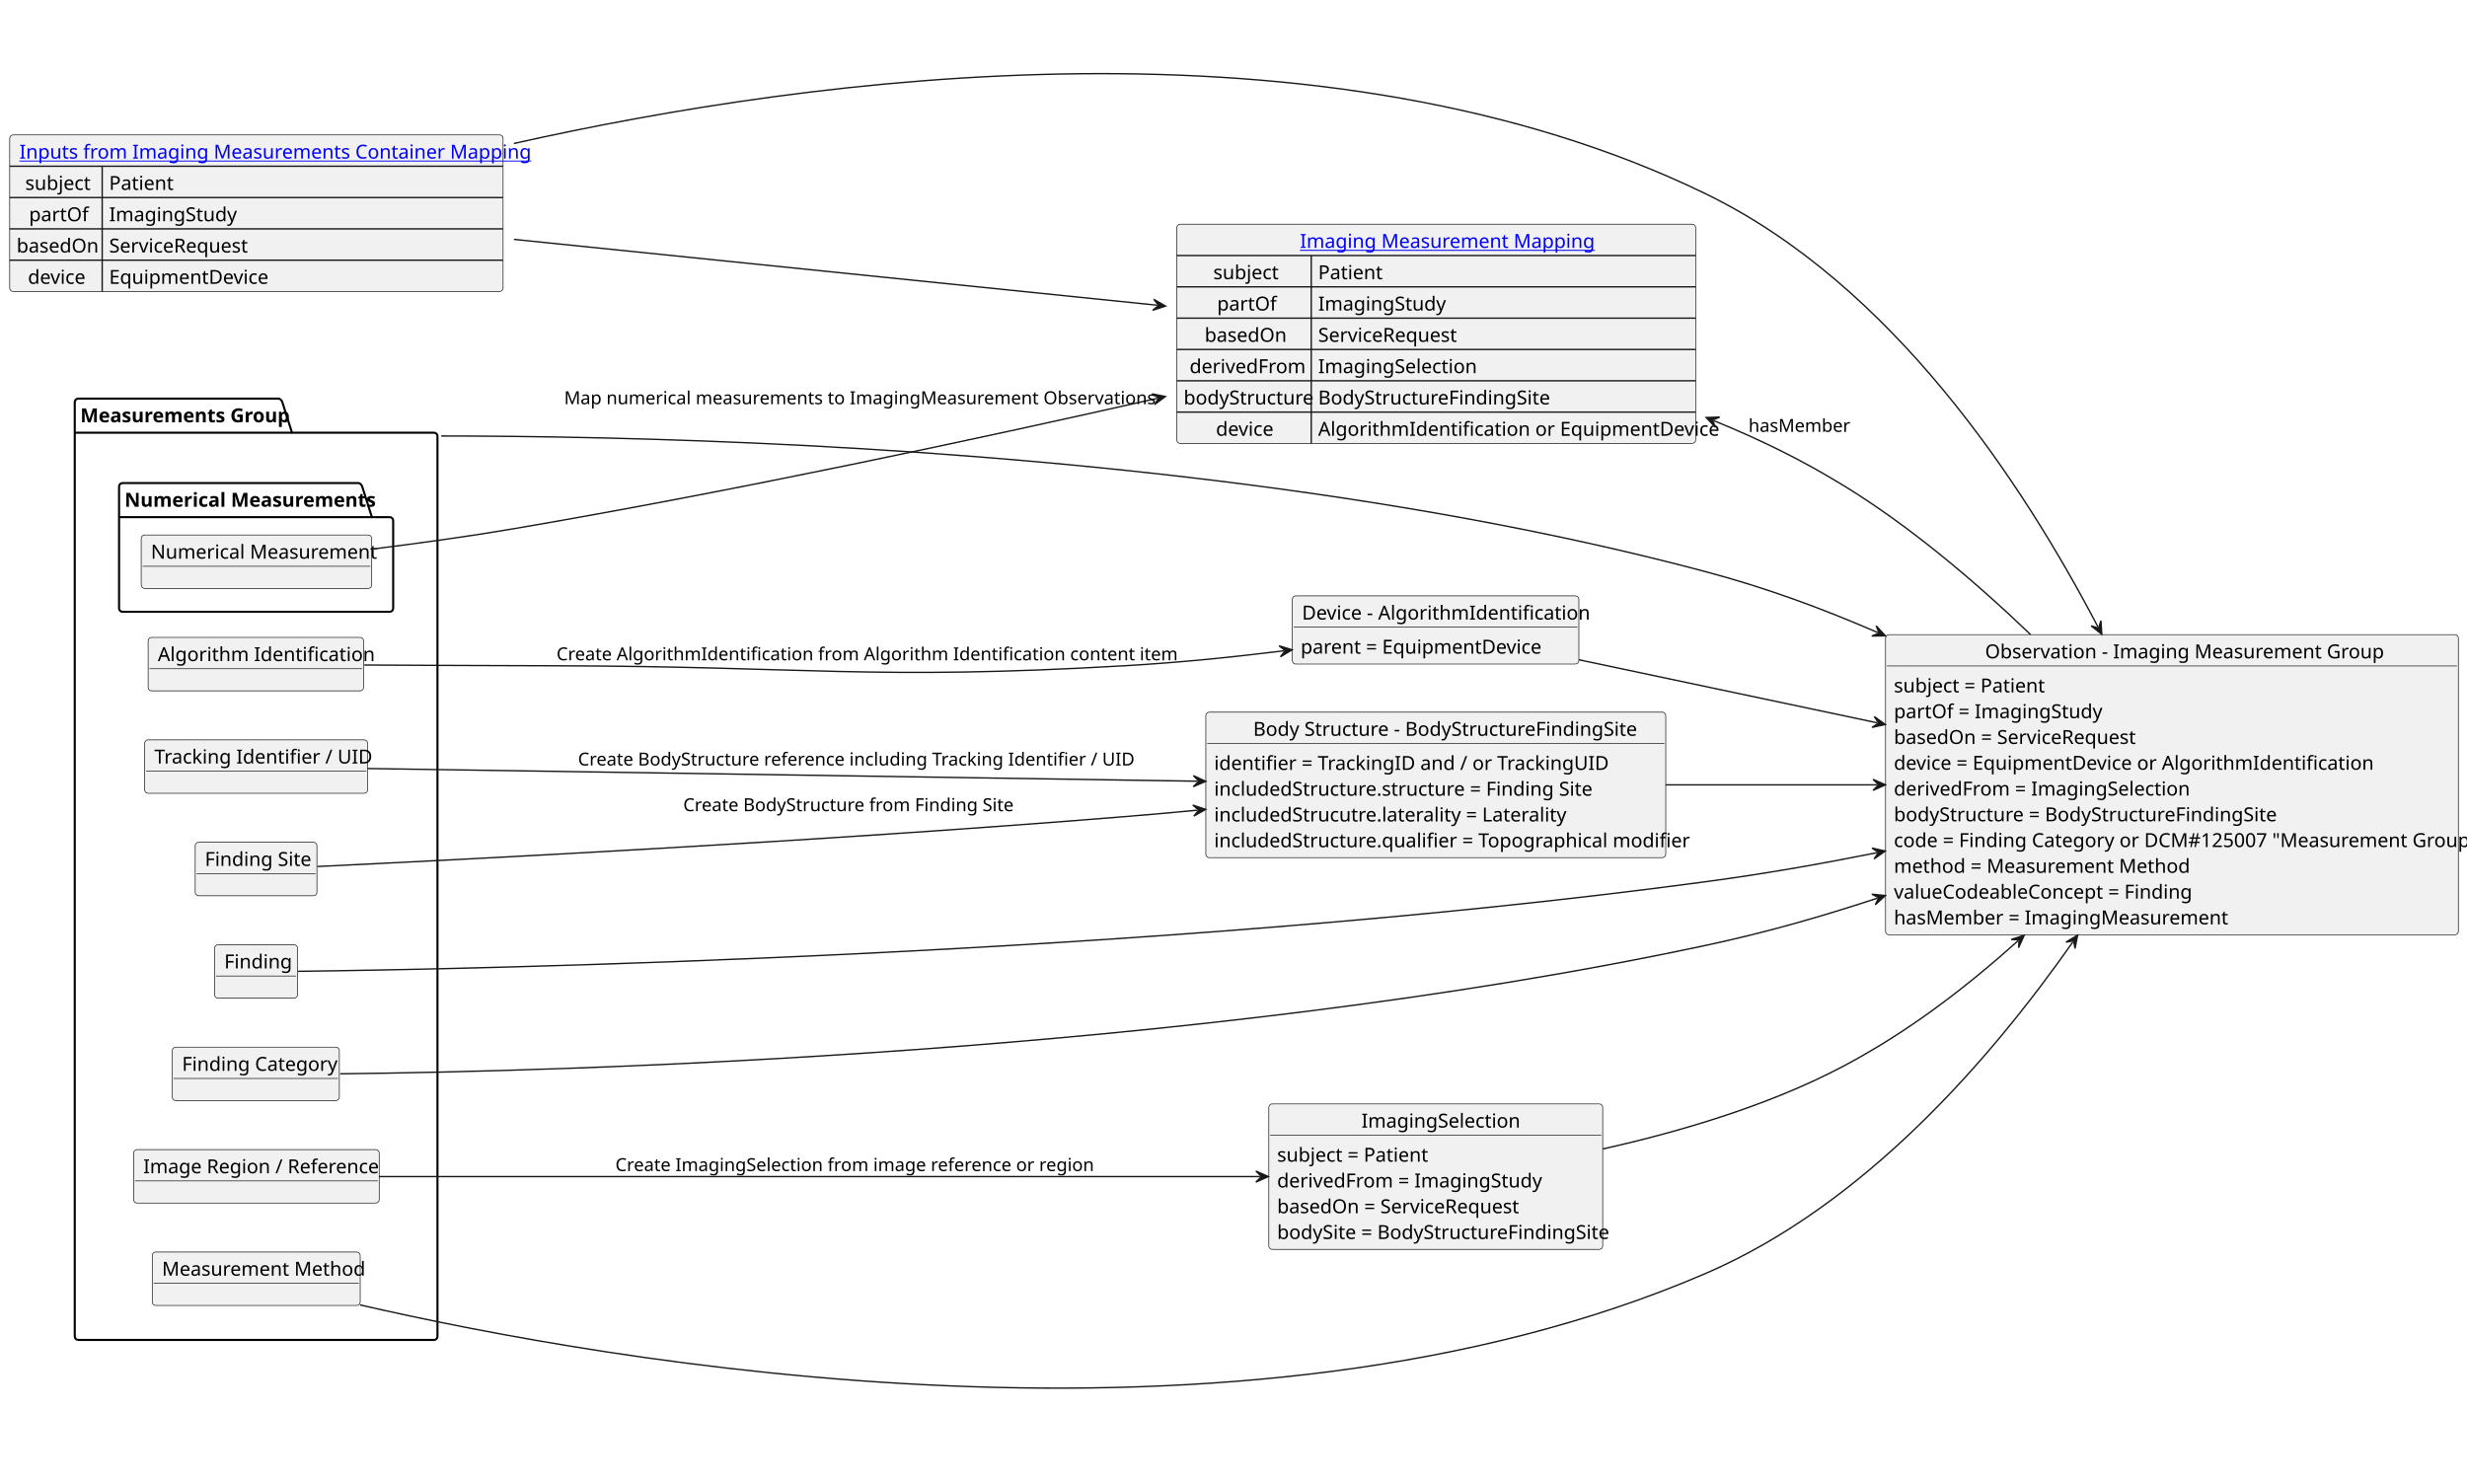
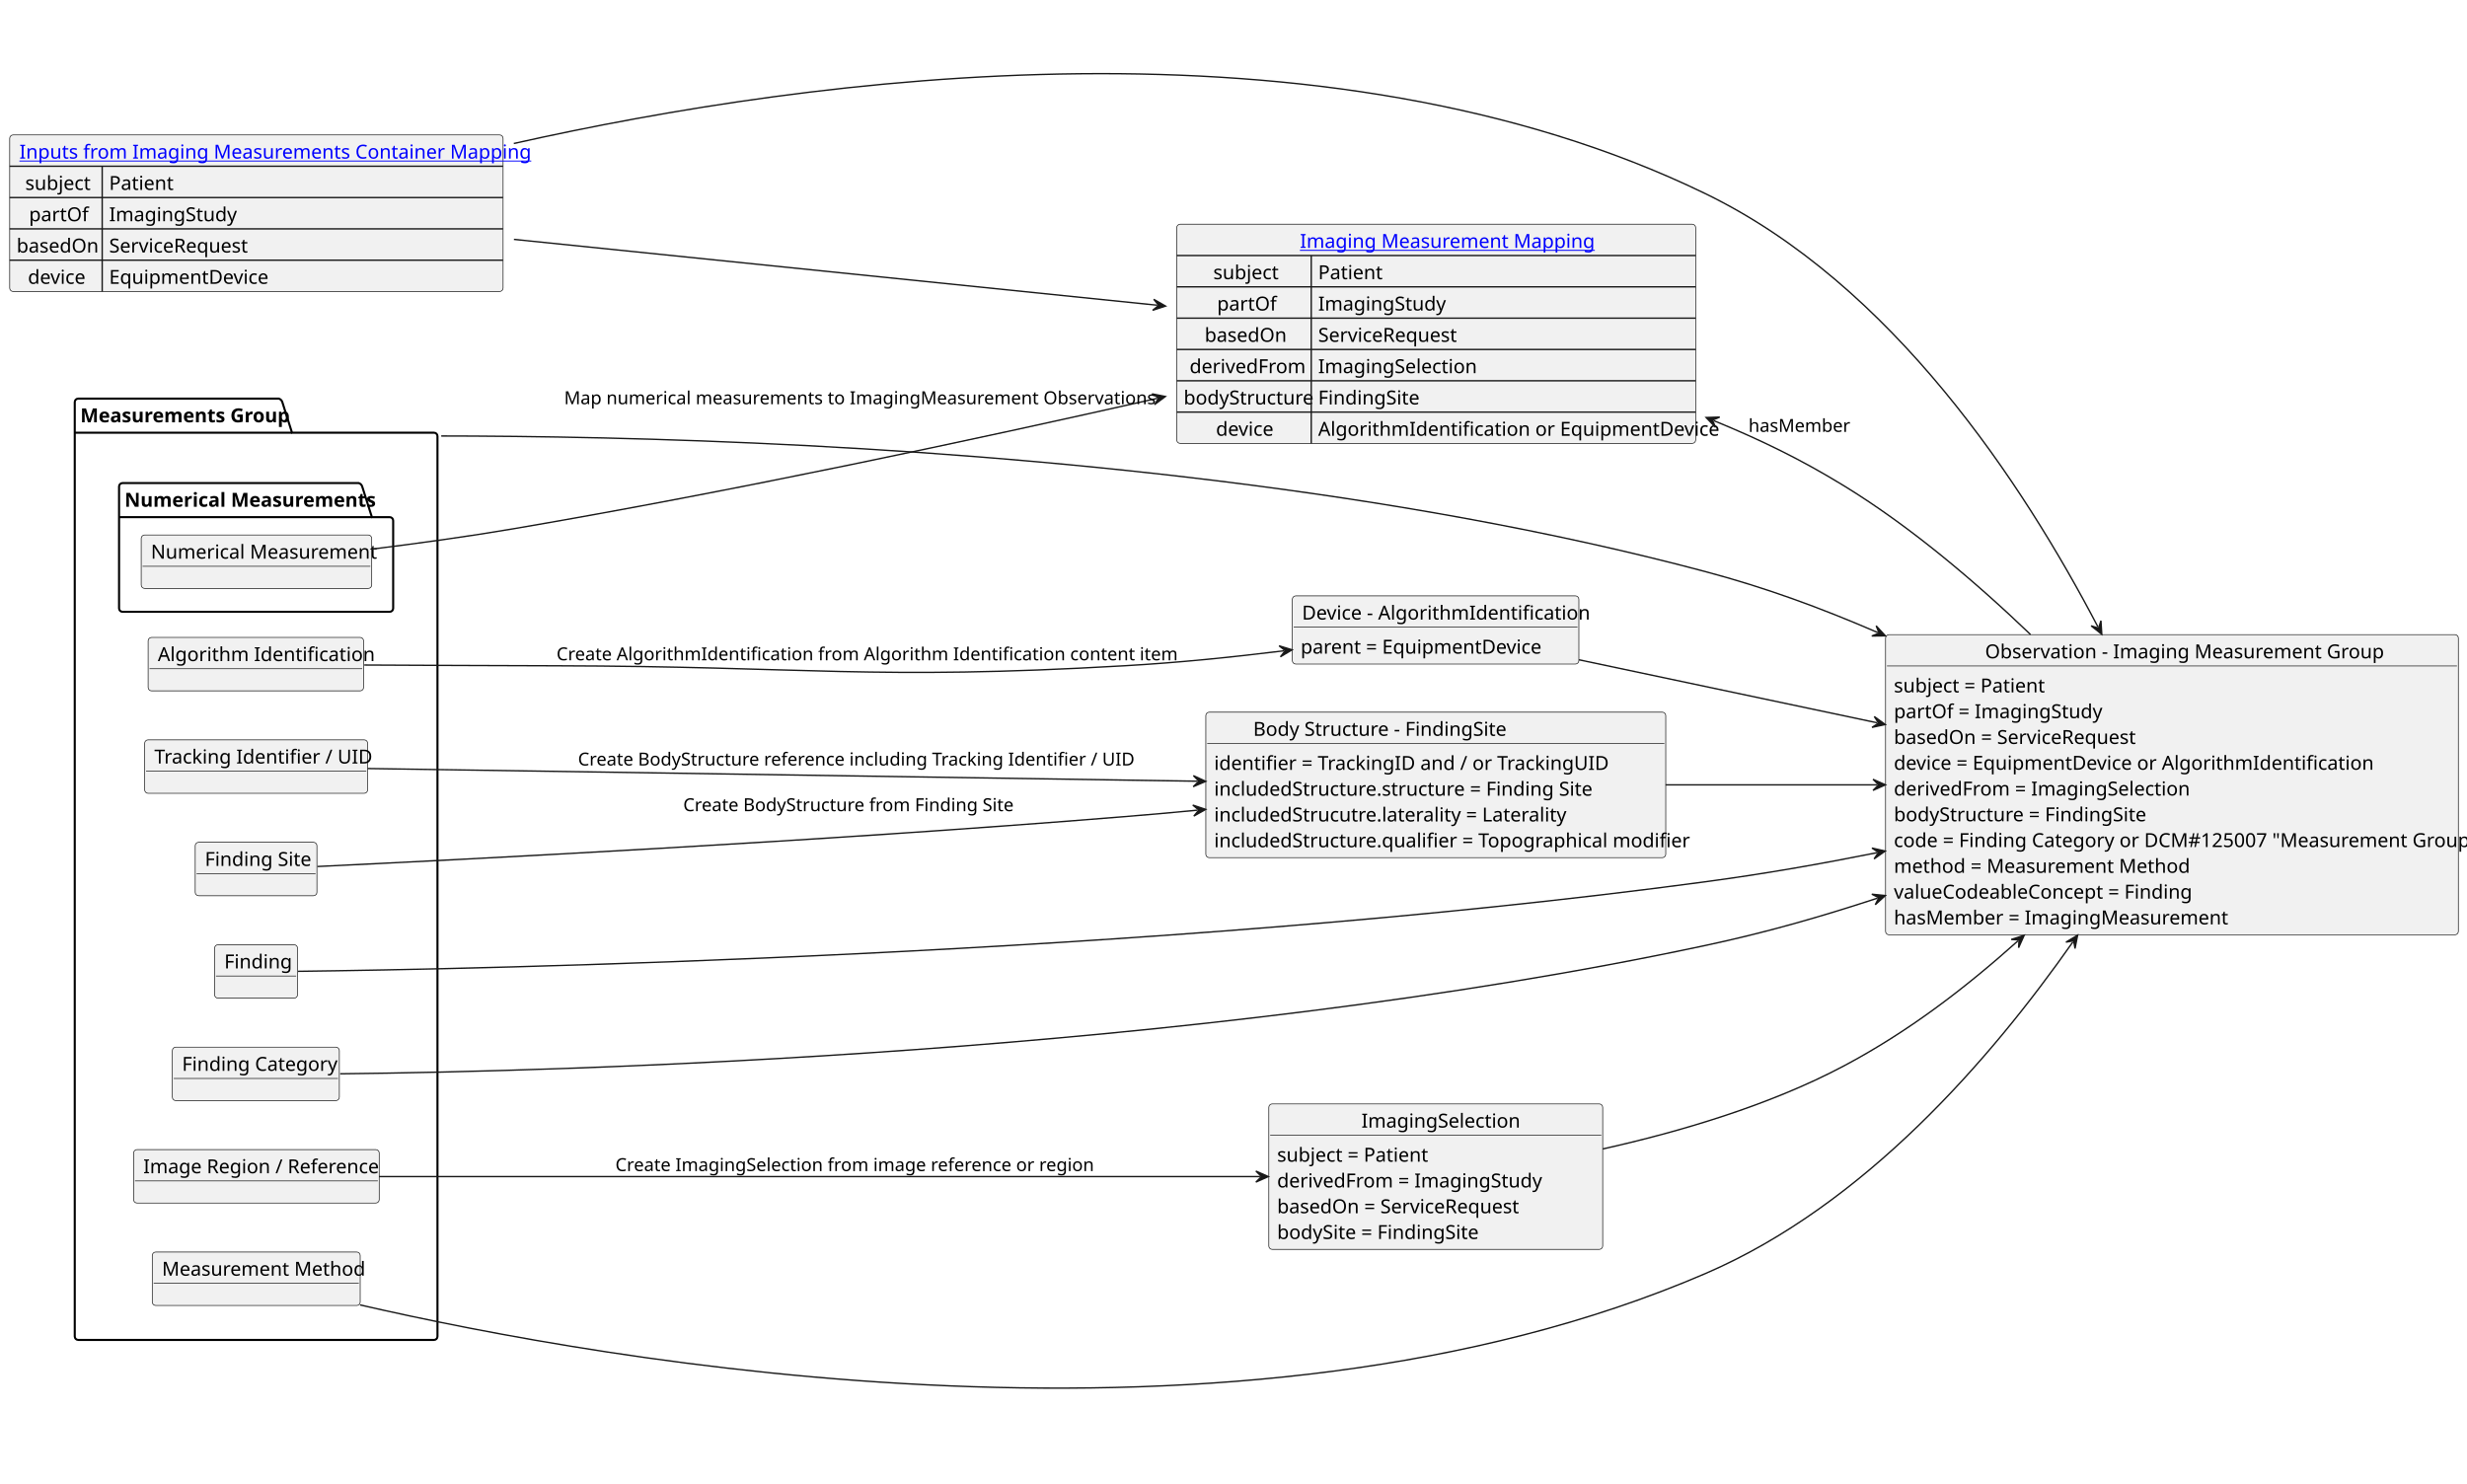
<svg xmlns="http://www.w3.org/2000/svg" xmlns:xlink="http://www.w3.org/1999/xlink" contentStyleType="text/css" data-diagram-type="CLASS" height="1072px" preserveAspectRatio="none" style="width:1782px;height:1072px;background:#FFFFFF;" version="1.1" viewBox="0 0 1782 1072" width="1782px" zoomAndPan="magnify">
  <defs />
  <g>
    <g class="cluster" data-entity="measurementGroup" data-source-line="10" data-uid="ent0003" id="cluster_measurementGroup">
      <path d="M56.5,287.97 L201.424,287.97 A3.75,3.75 0 0 1 203.924,290.47 L210.924,312.591 L313.5,312.591 A2.5,2.5 0 0 1 316,315.091 L316,965.47 A2.5,2.5 0 0 1 313.5,967.97 L56.5,967.97 A2.5,2.5 0 0 1 54,965.47 L54,290.47 A2.5,2.5 0 0 1 56.5,287.97" fill="none" style="stroke:#000000;stroke-width:1.5;" />
      <line style="stroke:#000000;stroke-width:1.5;" x1="54" x2="210.924" y1="312.591" y2="312.591" />
      <text fill="#000000" font-family="sans-serif" font-size="14" font-weight="bold" lengthAdjust="spacing" textLength="143.924" x="58" y="305.077">Measurements Group</text>
    </g>
    <g class="cluster" data-entity="Numerical Measurements" data-source-line="18" data-uid="ent0011" id="cluster_Numerical Measurements">
      <path d="M88.5,348.97 L259.127,348.97 A3.75,3.75 0 0 1 261.627,351.47 L268.627,373.591 L281.5,373.591 A2.5,2.5 0 0 1 284,376.091 L284,439.47 A2.5,2.5 0 0 1 281.5,441.97 L88.5,441.97 A2.5,2.5 0 0 1 86,439.47 L86,351.47 A2.5,2.5 0 0 1 88.5,348.97" fill="none" style="stroke:#000000;stroke-width:1.5;" />
      <line style="stroke:#000000;stroke-width:1.5;" x1="86" x2="268.627" y1="373.591" y2="373.591" />
      <text fill="#000000" font-family="sans-serif" font-size="14" font-weight="bold" lengthAdjust="spacing" textLength="169.627" x="90" y="366.077">Numerical Measurements</text>
    </g>
    <g class="entity" data-entity="algorithm" data-source-line="11" data-uid="ent0004" id="entity_algorithm">
      <rect fill="#F1F1F1" height="38.621" rx="2.5" ry="2.5" style="stroke:#181818;stroke-width:0.5;" width="155.627" x="107" y="460.47" />
      <text fill="#000000" font-family="sans-serif" font-size="14" lengthAdjust="spacing" textLength="141.627" x="114" y="477.577">Algorithm Identification</text>
      <line style="stroke:#181818;stroke-width:0.5;" x1="108" x2="261.627" y1="483.091" y2="483.091" />
    </g>
    <g class="entity" data-entity="tracking" data-source-line="12" data-uid="ent0005" id="entity_tracking">
      <rect fill="#F1F1F1" height="38.621" rx="2.5" ry="2.5" style="stroke:#181818;stroke-width:0.5;" width="161.048" x="104.5" y="534.47" />
      <text fill="#000000" font-family="sans-serif" font-size="14" lengthAdjust="spacing" textLength="147.048" x="111.5" y="551.577">Tracking Identifier / UID</text>
      <line style="stroke:#181818;stroke-width:0.5;" x1="105.5" x2="264.548" y1="557.091" y2="557.091" />
    </g>
    <g class="entity" data-entity="finding" data-source-line="13" data-uid="ent0006" id="entity_finding">
      <rect fill="#F1F1F1" height="38.621" rx="2.5" ry="2.5" style="stroke:#181818;stroke-width:0.5;" width="59.917" x="155" y="682.47" />
      <text fill="#000000" font-family="sans-serif" font-size="14" lengthAdjust="spacing" textLength="45.917" x="162" y="699.577">Finding</text>
      <line style="stroke:#181818;stroke-width:0.5;" x1="156" x2="213.917" y1="705.091" y2="705.091" />
    </g>
    <g class="entity" data-entity="findingCategory" data-source-line="14" data-uid="ent0007" id="entity_findingCategory">
      <rect fill="#F1F1F1" height="38.621" rx="2.5" ry="2.5" style="stroke:#181818;stroke-width:0.5;" width="120.613" x="124.5" y="756.47" />
      <text fill="#000000" font-family="sans-serif" font-size="14" lengthAdjust="spacing" textLength="106.613" x="131.5" y="773.577">Finding Category</text>
      <line style="stroke:#181818;stroke-width:0.5;" x1="125.5" x2="244.113" y1="779.091" y2="779.091" />
    </g>
    <g class="entity" data-entity="findingSite" data-source-line="15" data-uid="ent0008" id="entity_findingSite">
      <rect fill="#F1F1F1" height="38.621" rx="2.5" ry="2.5" style="stroke:#181818;stroke-width:0.5;" width="87.931" x="141" y="608.47" />
      <text fill="#000000" font-family="sans-serif" font-size="14" lengthAdjust="spacing" textLength="73.931" x="148" y="625.577">Finding Site</text>
      <line style="stroke:#181818;stroke-width:0.5;" x1="142" x2="227.931" y1="631.091" y2="631.091" />
    </g>
    <g class="entity" data-entity="imageRegion" data-source-line="16" data-uid="ent0009" id="entity_imageRegion">
      <rect fill="#F1F1F1" height="38.621" rx="2.5" ry="2.5" style="stroke:#181818;stroke-width:0.5;" width="177.427" x="96.5" y="830.47" />
      <text fill="#000000" font-family="sans-serif" font-size="14" lengthAdjust="spacing" textLength="163.427" x="103.5" y="847.577">Image Region / Reference</text>
      <line style="stroke:#181818;stroke-width:0.5;" x1="97.5" x2="272.927" y1="853.091" y2="853.091" />
    </g>
    <g class="entity" data-entity="method" data-source-line="17" data-uid="ent0010" id="entity_method">
      <rect fill="#F1F1F1" height="38.621" rx="2.5" ry="2.5" style="stroke:#181818;stroke-width:0.5;" width="150.179" x="110" y="904.47" />
      <text fill="#000000" font-family="sans-serif" font-size="14" lengthAdjust="spacing" textLength="136.179" x="117" y="921.577">Measurement Method</text>
      <line style="stroke:#181818;stroke-width:0.5;" x1="111" x2="259.179" y1="927.091" y2="927.091" />
    </g>
    <g class="entity" data-entity="measurement" data-source-line="19" data-uid="ent0012" id="entity_measurement">
      <rect fill="#F1F1F1" height="38.621" rx="2.5" ry="2.5" style="stroke:#181818;stroke-width:0.5;" width="166.496" x="102" y="386.47" />
      <text fill="#000000" font-family="sans-serif" font-size="14" lengthAdjust="spacing" textLength="152.496" x="109" y="403.577">Numerical Measurement</text>
      <line style="stroke:#181818;stroke-width:0.5;" x1="103" x2="267.496" y1="409.091" y2="409.091" />
    </g>
    <g class="entity" data-entity="inputs" data-source-line="3" data-uid="ent0002" id="entity_inputs">
      <rect fill="#F1F1F1" height="113.106" rx="2.5" ry="2.5" style="stroke:#181818;stroke-width:0.5;" width="356.392" x="7" y="97.47" />
      <a href="mapping.html#imaging-measurements-container-mapping" target="_top" title="mapping.html#imaging-measurements-container-mapping" xlink:actuate="onRequest" xlink:href="mapping.html#imaging-measurements-container-mapping" xlink:show="new" xlink:title="mapping.html#imaging-measurements-container-mapping" xlink:type="simple">
        <text fill="#0000FF" font-family="sans-serif" font-size="14" lengthAdjust="spacing" text-decoration="underline" textLength="342.392" x="14" y="114.577">Inputs from Imaging Measurements Container Mapping</text>
      </a>
      <line style="stroke:#181818;stroke-width:1;" x1="7" x2="363.392" y1="120.091" y2="120.091" />
      <text fill="#000000" font-family="sans-serif" font-size="14" lengthAdjust="spacing" textLength="44.358" x="18.231" y="137.198">subject</text>
      <text fill="#000000" font-family="sans-serif" font-size="14" lengthAdjust="spacing" textLength="43.586" x="78.82" y="137.198">Patient</text>
      <line style="stroke:#181818;stroke-width:1;" x1="73.82" x2="73.82" y1="120.091" y2="142.712" />
      <line style="stroke:#181818;stroke-width:1;" x1="7" x2="363.392" y1="142.712" y2="142.712" />
      <text fill="#000000" font-family="sans-serif" font-size="14" lengthAdjust="spacing" textLength="38.903" x="20.959" y="159.82">partOf</text>
      <text fill="#000000" font-family="sans-serif" font-size="14" lengthAdjust="spacing" textLength="85.606" x="78.82" y="159.82">ImagingStudy</text>
      <line style="stroke:#181818;stroke-width:1;" x1="73.82" x2="73.82" y1="142.712" y2="165.333" />
      <line style="stroke:#181818;stroke-width:1;" x1="7" x2="363.392" y1="165.333" y2="165.333" />
      <text fill="#000000" font-family="sans-serif" font-size="14" lengthAdjust="spacing" textLength="56.82" x="12" y="182.441">basedOn</text>
      <text fill="#000000" font-family="sans-serif" font-size="14" lengthAdjust="spacing" textLength="98.827" x="78.82" y="182.441">ServiceRequest</text>
      <line style="stroke:#181818;stroke-width:1;" x1="73.82" x2="73.82" y1="165.333" y2="187.954" />
      <line style="stroke:#181818;stroke-width:1;" x1="7" x2="363.392" y1="187.954" y2="187.954" />
      <text fill="#000000" font-family="sans-serif" font-size="14" lengthAdjust="spacing" textLength="40.469" x="20.176" y="205.062">device</text>
      <text fill="#000000" font-family="sans-serif" font-size="14" lengthAdjust="spacing" textLength="109.724" x="78.82" y="205.062">EquipmentDevice</text>
      <line style="stroke:#181818;stroke-width:1;" x1="73.82" x2="73.82" y1="187.954" y2="210.576" />
    </g>
    <g class="entity" data-entity="AlgorithmIdentification" data-source-line="23" data-uid="ent0013" id="entity_AlgorithmIdentification">
      <rect fill="#F1F1F1" height="49.242" rx="2.5" ry="2.5" style="stroke:#181818;stroke-width:0.5;" width="206.972" x="933.5" y="430.47" />
      <text fill="#000000" font-family="sans-serif" font-size="14" lengthAdjust="spacing" textLength="192.972" x="940.5" y="447.577">Device - AlgorithmIdentification</text>
      <line style="stroke:#181818;stroke-width:0.5;" x1="934.5" x2="1139.472" y1="453.091" y2="453.091" />
      <text fill="#000000" font-family="sans-serif" font-size="14" lengthAdjust="spacing" textLength="165.375" x="939.5" y="472.199">parent = EquipmentDevice</text>
    </g>
-     <g class="entity" data-entity="BodyStructureFindingSite" data-source-line="27" data-uid="ent0014" id="entity_BodyStructureFindingSite">
+     <g class="entity" data-entity="FindingSite" data-source-line="27" data-uid="ent0014" id="entity_FindingSite">
      <rect fill="#F1F1F1" height="105.106" rx="2.5" ry="2.5" style="stroke:#181818;stroke-width:0.5;" width="332.229" x="871" y="514.47" />
-       <text fill="#000000" font-family="sans-serif" font-size="14" lengthAdjust="spacing" textLength="263.792" x="905.219" y="531.577">Body Structure - BodyStructureFindingSite</text>
+       <text fill="#000000" font-family="sans-serif" font-size="14" lengthAdjust="spacing" textLength="263.792" x="905.219" y="531.577">Body Structure - FindingSite</text>
      <line style="stroke:#181818;stroke-width:0.5;" x1="872" x2="1202.229" y1="537.091" y2="537.091" />
      <text fill="#000000" font-family="sans-serif" font-size="14" lengthAdjust="spacing" textLength="269.603" x="877" y="556.198">identifier = TrackingID and / or TrackingUID</text>
      <text fill="#000000" font-family="sans-serif" font-size="14" lengthAdjust="spacing" textLength="257.188" x="877" y="574.82">includedStructure.structure = Finding Site</text>
      <text fill="#000000" font-family="sans-serif" font-size="14" lengthAdjust="spacing" textLength="237.733" x="877" y="593.441">includedStrucutre.laterality = Laterality</text>
      <text fill="#000000" font-family="sans-serif" font-size="14" lengthAdjust="spacing" textLength="320.229" x="877" y="612.062">includedStructure.qualifier = Topographical modifier</text>
    </g>
    <g class="entity" data-entity="ImagingSelection" data-source-line="34" data-uid="ent0015" id="entity_ImagingSelection">
      <rect fill="#F1F1F1" height="105.106" rx="2.5" ry="2.5" style="stroke:#181818;stroke-width:0.5;" width="241.189" x="916.5" y="797.47" />
      <text fill="#000000" font-family="sans-serif" font-size="14" lengthAdjust="spacing" textLength="107.399" x="983.394" y="814.577">ImagingSelection</text>
      <line style="stroke:#181818;stroke-width:0.5;" x1="917.5" x2="1156.688" y1="820.091" y2="820.091" />
      <text fill="#000000" font-family="sans-serif" font-size="14" lengthAdjust="spacing" textLength="103.899" x="922.5" y="839.198">subject = Patient</text>
      <text fill="#000000" font-family="sans-serif" font-size="14" lengthAdjust="spacing" textLength="180.141" x="922.5" y="857.82">derivedFrom = ImagingStudy</text>
      <text fill="#000000" font-family="sans-serif" font-size="14" lengthAdjust="spacing" textLength="171.602" x="922.5" y="876.441">basedOn = ServiceRequest</text>
-       <text fill="#000000" font-family="sans-serif" font-size="14" lengthAdjust="spacing" textLength="229.189" x="922.5" y="895.062">bodySite = BodyStructureFindingSite</text>
+       <text fill="#000000" font-family="sans-serif" font-size="14" lengthAdjust="spacing" textLength="229.189" x="922.5" y="895.062">bodySite = FindingSite</text>
    </g>
    <g class="entity" data-entity="imagingMeasurementGroup" data-source-line="41" data-uid="ent0016" id="entity_imagingMeasurementGroup">
      <rect fill="#F1F1F1" height="216.832" rx="2.5" ry="2.5" style="stroke:#181818;stroke-width:0.5;" width="413.762" x="1362" y="458.47" />
      <text fill="#000000" font-family="sans-serif" font-size="14" lengthAdjust="spacing" textLength="270.013" x="1433.874" y="475.577">Observation - Imaging Measurement Group</text>
      <line style="stroke:#181818;stroke-width:0.5;" x1="1363" x2="1774.762" y1="481.091" y2="481.091" />
      <text fill="#000000" font-family="sans-serif" font-size="14" lengthAdjust="spacing" textLength="103.899" x="1368" y="500.199">subject = Patient</text>
      <text fill="#000000" font-family="sans-serif" font-size="14" lengthAdjust="spacing" textLength="140.465" x="1368" y="518.82">partOf = ImagingStudy</text>
      <text fill="#000000" font-family="sans-serif" font-size="14" lengthAdjust="spacing" textLength="171.602" x="1368" y="537.441">basedOn = ServiceRequest</text>
      <text fill="#000000" font-family="sans-serif" font-size="14" lengthAdjust="spacing" textLength="324.112" x="1368" y="556.062">device = EquipmentDevice or AlgorithmIdentification</text>
      <text fill="#000000" font-family="sans-serif" font-size="14" lengthAdjust="spacing" textLength="201.934" x="1368" y="574.683">derivedFrom = ImagingSelection</text>
-       <text fill="#000000" font-family="sans-serif" font-size="14" lengthAdjust="spacing" textLength="261.864" x="1368" y="593.304">bodyStructure = BodyStructureFindingSite</text>
+       <text fill="#000000" font-family="sans-serif" font-size="14" lengthAdjust="spacing" textLength="261.864" x="1368" y="593.304">bodyStructure = FindingSite</text>
      <text fill="#000000" font-family="sans-serif" font-size="14" lengthAdjust="spacing" textLength="401.762" x="1368" y="611.925">code = Finding Category or DCM#125007 "Measurement Group"</text>
      <text fill="#000000" font-family="sans-serif" font-size="14" lengthAdjust="spacing" textLength="198.83" x="1368" y="630.546">method = Measurement Method</text>
      <text fill="#000000" font-family="sans-serif" font-size="14" lengthAdjust="spacing" textLength="207.423" x="1368" y="649.167">valueCodeableConcept = Finding</text>
      <text fill="#000000" font-family="sans-serif" font-size="14" lengthAdjust="spacing" textLength="225.272" x="1368" y="667.788">hasMember = ImagingMeasurement</text>
    </g>
    <g class="entity" data-entity="imagingMeasurementMap" data-source-line="54" data-uid="ent0017" id="entity_imagingMeasurementMap">
      <rect fill="#F1F1F1" height="158.348" rx="2.5" ry="2.5" style="stroke:#181818;stroke-width:0.5;" width="374.847" x="850" y="161.97" />
      <a href="mapping.html#imaging-measurement-mapping" target="_top" title="mapping.html#imaging-measurement-mapping" xlink:actuate="onRequest" xlink:href="mapping.html#imaging-measurement-mapping" xlink:show="new" xlink:title="mapping.html#imaging-measurement-mapping" xlink:type="simple">
        <text fill="#0000FF" font-family="sans-serif" font-size="14" lengthAdjust="spacing" text-decoration="underline" textLength="196.882" x="938.982" y="179.077">Imaging Measurement Mapping</text>
      </a>
      <line style="stroke:#181818;stroke-width:1;" x1="850" x2="1224.847" y1="184.591" y2="184.591" />
      <text fill="#000000" font-family="sans-serif" font-size="14" lengthAdjust="spacing" textLength="44.358" x="876.4" y="201.698">subject</text>
      <text fill="#000000" font-family="sans-serif" font-size="14" lengthAdjust="spacing" textLength="43.586" x="952.158" y="201.698">Patient</text>
      <line style="stroke:#181818;stroke-width:1;" x1="947.158" x2="947.158" y1="184.591" y2="207.212" />
      <line style="stroke:#181818;stroke-width:1;" x1="850" x2="1224.847" y1="207.212" y2="207.212" />
      <text fill="#000000" font-family="sans-serif" font-size="14" lengthAdjust="spacing" textLength="38.903" x="879.127" y="224.32">partOf</text>
      <text fill="#000000" font-family="sans-serif" font-size="14" lengthAdjust="spacing" textLength="85.606" x="952.158" y="224.32">ImagingStudy</text>
      <line style="stroke:#181818;stroke-width:1;" x1="947.158" x2="947.158" y1="207.212" y2="229.833" />
      <line style="stroke:#181818;stroke-width:1;" x1="850" x2="1224.847" y1="229.833" y2="229.833" />
      <text fill="#000000" font-family="sans-serif" font-size="14" lengthAdjust="spacing" textLength="56.82" x="870.169" y="246.941">basedOn</text>
      <text fill="#000000" font-family="sans-serif" font-size="14" lengthAdjust="spacing" textLength="98.827" x="952.158" y="246.941">ServiceRequest</text>
      <line style="stroke:#181818;stroke-width:1;" x1="947.158" x2="947.158" y1="229.833" y2="252.454" />
      <line style="stroke:#181818;stroke-width:1;" x1="850" x2="1224.847" y1="252.454" y2="252.454" />
      <text fill="#000000" font-family="sans-serif" font-size="14" lengthAdjust="spacing" textLength="78.579" x="859.29" y="269.562">derivedFrom</text>
      <text fill="#000000" font-family="sans-serif" font-size="14" lengthAdjust="spacing" textLength="107.399" x="952.158" y="269.562">ImagingSelection</text>
      <line style="stroke:#181818;stroke-width:1;" x1="947.158" x2="947.158" y1="252.454" y2="275.075" />
      <line style="stroke:#181818;stroke-width:1;" x1="850" x2="1224.847" y1="275.075" y2="275.075" />
      <text fill="#000000" font-family="sans-serif" font-size="14" lengthAdjust="spacing" textLength="87.158" x="855" y="292.183">bodyStructure</text>
-       <text fill="#000000" font-family="sans-serif" font-size="14" lengthAdjust="spacing" textLength="158.751" x="952.158" y="292.183">BodyStructureFindingSite</text>
+       <text fill="#000000" font-family="sans-serif" font-size="14" lengthAdjust="spacing" textLength="158.751" x="952.158" y="292.183">FindingSite</text>
      <line style="stroke:#181818;stroke-width:1;" x1="947.158" x2="947.158" y1="275.075" y2="297.697" />
      <line style="stroke:#181818;stroke-width:1;" x1="850" x2="1224.847" y1="297.697" y2="297.697" />
      <text fill="#000000" font-family="sans-serif" font-size="14" lengthAdjust="spacing" textLength="40.469" x="878.345" y="314.804">device</text>
      <text fill="#000000" font-family="sans-serif" font-size="14" lengthAdjust="spacing" textLength="267.688" x="952.158" y="314.804">AlgorithmIdentification or EquipmentDevice</text>
      <line style="stroke:#181818;stroke-width:1;" x1="947.158" x2="947.158" y1="297.697" y2="320.318" />
    </g>
    <g class="link" data-entity-1="algorithm" data-entity-2="AlgorithmIdentification" data-source-line="63" data-uid="lnk18" id="link_algorithm_AlgorithmIdentification">
      <path codeLine="63" d="M263.12,480.42 C304.08,480.63 355.27,480.86 401,480.97 C583.67,481.4 629.64,491.52 812,480.97 C851.77,478.67 889.355,474.823 927.385,470.143" fill="none" id="algorithm-to-AlgorithmIdentification" style="stroke:#181818;stroke-width:1;" />
      <polygon fill="#181818" points="933.34,469.41,923.919,466.539,928.377,470.021,924.896,474.479,933.34,469.41" style="stroke:#181818;stroke-width:1;" />
      <text fill="#000000" font-family="sans-serif" font-size="13" lengthAdjust="spacing" textLength="409.69" x="402" y="476.998">Create AlgorithmIdentification from Algorithm Identification content item</text>
    </g>
-     <g class="link" data-entity-1="tracking" data-entity-2="BodyStructureFindingSite" data-source-line="64" data-uid="lnk19" id="link_tracking_BodyStructureFindingSite">
-       <path codeLine="64" d="M265.58,555.19 C403.32,557.29 682.851,561.568 864.971,564.358" fill="none" id="tracking-to-BodyStructureFindingSite" style="stroke:#181818;stroke-width:1;" />
+     <g class="link" data-entity-1="tracking" data-entity-2="FindingSite" data-source-line="64" data-uid="lnk19" id="link_tracking_FindingSite">
+       <path codeLine="64" d="M265.58,555.19 C403.32,557.29 682.851,561.568 864.971,564.358" fill="none" id="tracking-to-FindingSite" style="stroke:#181818;stroke-width:1;" />
      <polygon fill="#181818" points="870.97,564.45,862.032,560.313,865.971,564.373,861.91,568.312,870.97,564.45" style="stroke:#181818;stroke-width:1;" />
      <text fill="#000000" font-family="sans-serif" font-size="13" lengthAdjust="spacing" textLength="378.619" x="417.5" y="552.998">Create BodyStructure reference including Tracking Identifier / UID</text>
    </g>
-     <g class="link" data-entity-1="findingSite" data-entity-2="BodyStructureFindingSite" data-source-line="65" data-uid="lnk20" id="link_findingSite_BodyStructureFindingSite">
-       <path codeLine="65" d="M229.3,625.97 C331.06,621.12 593.33,607.83 812,589.97 C831.09,588.41 845.107,587.182 864.957,585.282" fill="none" id="findingSite-to-BodyStructureFindingSite" style="stroke:#181818;stroke-width:1;" />
+     <g class="link" data-entity-1="findingSite" data-entity-2="FindingSite" data-source-line="65" data-uid="lnk20" id="link_findingSite_FindingSite">
+       <path codeLine="65" d="M229.3,625.97 C331.06,621.12 593.33,607.83 812,589.97 C831.09,588.41 845.107,587.182 864.957,585.282" fill="none" id="findingSite-to-FindingSite" style="stroke:#181818;stroke-width:1;" />
      <polygon fill="#181818" points="870.93,584.71,861.59,581.586,865.953,585.186,862.352,589.549,870.93,584.71" style="stroke:#181818;stroke-width:1;" />
      <text fill="#000000" font-family="sans-serif" font-size="13" lengthAdjust="spacing" textLength="226.878" x="493.5" y="585.998">Create BodyStructure from Finding Site</text>
    </g>
    <g class="link" data-entity-1="imageRegion" data-entity-2="ImagingSelection" data-source-line="66" data-uid="lnk21" id="link_imageRegion_ImagingSelection">
      <path codeLine="66" d="M273.76,849.97 C426.89,849.97 737.02,849.97 910.17,849.97" fill="none" id="imageRegion-to-ImagingSelection" style="stroke:#181818;stroke-width:1;" />
      <polygon fill="#181818" points="916.17,849.97,907.17,845.97,911.17,849.97,907.17,853.97,916.17,849.97" style="stroke:#181818;stroke-width:1;" />
      <text fill="#000000" font-family="sans-serif" font-size="13" lengthAdjust="spacing" textLength="324.441" x="444.5" y="845.998">Create ImagingSelection from image reference or region</text>
    </g>
    <g class="link" data-entity-1="inputs" data-entity-2="imagingMeasurementGroup" data-source-line="68" data-uid="lnk22" id="link_inputs_imagingMeasurementGroup">
      <path codeLine="68" d="M371.13,103.66 C589.03,54.87 956.11,6 1232,139.97 C1367.13,205.59 1461.381,349.492 1515.421,452.902" fill="none" id="inputs-to-imagingMeasurementGroup" style="stroke:#181818;stroke-width:1;" />
      <polygon fill="#181818" points="1518.2,458.22,1517.577,448.391,1515.884,453.789,1510.486,452.096,1518.2,458.22" style="stroke:#181818;stroke-width:1;" />
    </g>
    <g class="link" data-entity-1="AlgorithmIdentification" data-entity-2="imagingMeasurementGroup" data-source-line="69" data-uid="lnk23" id="link_AlgorithmIdentification_imagingMeasurementGroup">
      <path codeLine="69" d="M1140.5,476.63 C1203.32,489.91 1280.11,506.129 1355.98,522.169" fill="none" id="AlgorithmIdentification-to-imagingMeasurementGroup" style="stroke:#181818;stroke-width:1;" />
      <polygon fill="#181818" points="1361.85,523.41,1353.872,517.635,1356.958,522.376,1352.217,525.462,1361.85,523.41" style="stroke:#181818;stroke-width:1;" />
    </g>
    <g class="link" data-entity-1="finding" data-entity-2="imagingMeasurementGroup" data-source-line="70" data-uid="lnk24" id="link_finding_imagingMeasurementGroup">
      <path codeLine="70" d="M215.27,701.69 C339.06,700.16 831.68,690.83 1232,636.97 C1274.22,631.29 1313.186,624.495 1355.896,615.965" fill="none" id="finding-to-imagingMeasurementGroup" style="stroke:#181818;stroke-width:1;" />
      <polygon fill="#181818" points="1361.78,614.79,1352.171,612.63,1356.877,615.769,1353.738,620.475,1361.78,614.79" style="stroke:#181818;stroke-width:1;" />
    </g>
    <g class="link" data-entity-1="findingCategory" data-entity-2="imagingMeasurementGroup" data-source-line="71" data-uid="lnk25" id="link_findingCategory_imagingMeasurementGroup">
      <path codeLine="71" d="M245.73,775.72 C406.82,773.97 862.95,761.85 1232,682.97 C1274.7,673.85 1313.76,662.774 1356.18,648.824" fill="none" id="findingCategory-to-imagingMeasurementGroup" style="stroke:#181818;stroke-width:1;" />
      <polygon fill="#181818" points="1361.88,646.95,1352.081,645.962,1357.13,648.512,1354.58,653.561,1361.88,646.95" style="stroke:#181818;stroke-width:1;" />
    </g>
-     <g class="link" data-entity-1="BodyStructureFindingSite" data-entity-2="imagingMeasurementGroup" data-source-line="72" data-uid="lnk26" id="link_BodyStructureFindingSite_imagingMeasurementGroup">
-       <path codeLine="72" d="M1203.15,566.97 C1253.43,566.97 1303.33,566.97 1355.95,566.97" fill="none" id="BodyStructureFindingSite-to-imagingMeasurementGroup" style="stroke:#181818;stroke-width:1;" />
+     <g class="link" data-entity-1="FindingSite" data-entity-2="imagingMeasurementGroup" data-source-line="72" data-uid="lnk26" id="link_FindingSite_imagingMeasurementGroup">
+       <path codeLine="72" d="M1203.15,566.97 C1253.43,566.97 1303.33,566.97 1355.95,566.97" fill="none" id="FindingSite-to-imagingMeasurementGroup" style="stroke:#181818;stroke-width:1;" />
      <polygon fill="#181818" points="1361.95,566.97,1352.95,562.97,1356.95,566.97,1352.95,570.97,1361.95,566.97" style="stroke:#181818;stroke-width:1;" />
    </g>
    <g class="link" data-entity-1="ImagingSelection" data-entity-2="imagingMeasurementGroup" data-source-line="73" data-uid="lnk27" id="link_ImagingSelection_imagingMeasurementGroup">
      <path codeLine="73" d="M1157.7,830.02 C1212.92,817.7 1278.04,798.62 1332,769.97 C1378.54,745.26 1419.39,713.932 1457.68,679.652" fill="none" id="ImagingSelection-to-imagingMeasurementGroup" style="stroke:#181818;stroke-width:1;" />
      <polygon fill="#181818" points="1462.15,675.65,1452.776,678.673,1458.425,678.985,1458.113,684.633,1462.15,675.65" style="stroke:#181818;stroke-width:1;" />
    </g>
    <g class="link" data-entity-1="measurementGroup" data-entity-2="imagingMeasurementGroup" data-source-line="74" data-uid="lnk28" id="link_measurementGroup_imagingMeasurementGroup">
      <path codeLine="74" d="M318.713,314.961 C319.812,314.961 320.916,314.962 322.026,314.964 C324.247,314.966 326.49,314.97 328.755,314.976 C333.285,314.988 337.905,315.006 342.611,315.031 C361.436,315.131 381.646,315.344 403.064,315.711 C445.9,316.443 493.571,317.79 544.666,320.071 C749.048,329.197 1008.225,353.29 1232,412.97 C1275.25,424.51 1314.362,438.811 1356.402,456.971" fill="none" id="measurementGroup-to-imagingMeasurementGroup" style="stroke:#181818;stroke-width:1;" />
      <polygon fill="#181818" points="1361.91,459.35,1355.234,452.109,1357.32,457.367,1352.062,459.453,1361.91,459.35" style="stroke:#181818;stroke-width:1;" />
    </g>
    <g class="link" data-entity-1="method" data-entity-2="imagingMeasurementGroup" data-source-line="75" data-uid="lnk29" id="link_method_imagingMeasurementGroup">
      <path codeLine="75" d="M260.04,942.67 C436.93,983.41 894.5,1065.43 1232,919.97 C1347.19,870.32 1438.204,764.712 1497.304,680.462" fill="none" id="method-to-imagingMeasurementGroup" style="stroke:#181818;stroke-width:1;" />
      <polygon fill="#181818" points="1500.75,675.55,1492.307,680.621,1497.879,679.643,1498.856,685.215,1500.75,675.55" style="stroke:#181818;stroke-width:1;" />
    </g>
    <g class="link" data-entity-1="inputs" data-entity-2="imagingMeasurementMap" data-source-line="77" data-uid="lnk30" id="link_inputs_imagingMeasurementMap">
      <path codeLine="77" d="M371.22,172.93 C510.43,187.18 694.671,206.039 835.971,220.499" fill="none" id="inputs-to-imagingMeasurementMap" style="stroke:#181818;stroke-width:1;" />
      <polygon fill="#181818" points="841.94,221.11,833.394,216.214,836.966,220.601,832.58,224.173,841.94,221.11" style="stroke:#181818;stroke-width:1;" />
    </g>
    <g class="link" data-entity-1="measurement" data-entity-2="imagingMeasurementMap" data-source-line="78" data-uid="lnk31" id="link_measurement_imagingMeasurementMap">
      <path codeLine="78" d="M268.17,396.74 C300.33,392.76 337.48,387.69 371,381.97 C530.38,354.78 703.778,317.633 835.978,287.743" fill="none" id="measurement-to-imagingMeasurementMap" style="stroke:#181818;stroke-width:1;" />
      <polygon fill="#181818" points="841.83,286.42,832.169,284.503,836.953,287.523,833.934,292.306,841.83,286.42" style="stroke:#181818;stroke-width:1;" />
      <text fill="#000000" font-family="sans-serif" font-size="13" lengthAdjust="spacing" textLength="398.842" x="407.5" y="291.998">Map numerical measurements to ImagingMeasurement Observations</text>
    </g>
    <g class="link" data-entity-1="imagingMeasurementMap" data-entity-2="imagingMeasurementGroup" data-source-line="79" data-uid="lnk32" id="link_imagingMeasurementMap_imagingMeasurementGroup">
      <path codeLine="79" d="M1237.932,303.875 C1272.222,317.925 1301.21,332.11 1332,350.97 C1380.19,380.49 1427.36,420.67 1466.7,458.37" fill="none" id="imagingMeasurementMap-backto-imagingMeasurementGroup" style="stroke:#181818;stroke-width:1;" />
      <polygon fill="#181818" points="1232.38,301.6,1239.191,308.714,1237.007,303.496,1242.225,301.311,1232.38,301.6" style="stroke:#181818;stroke-width:1;" />
      <text fill="#000000" font-family="sans-serif" font-size="13" lengthAdjust="spacing" textLength="68.637" x="1263" y="311.998">hasMember</text>
    </g>
  </g>
</svg>
